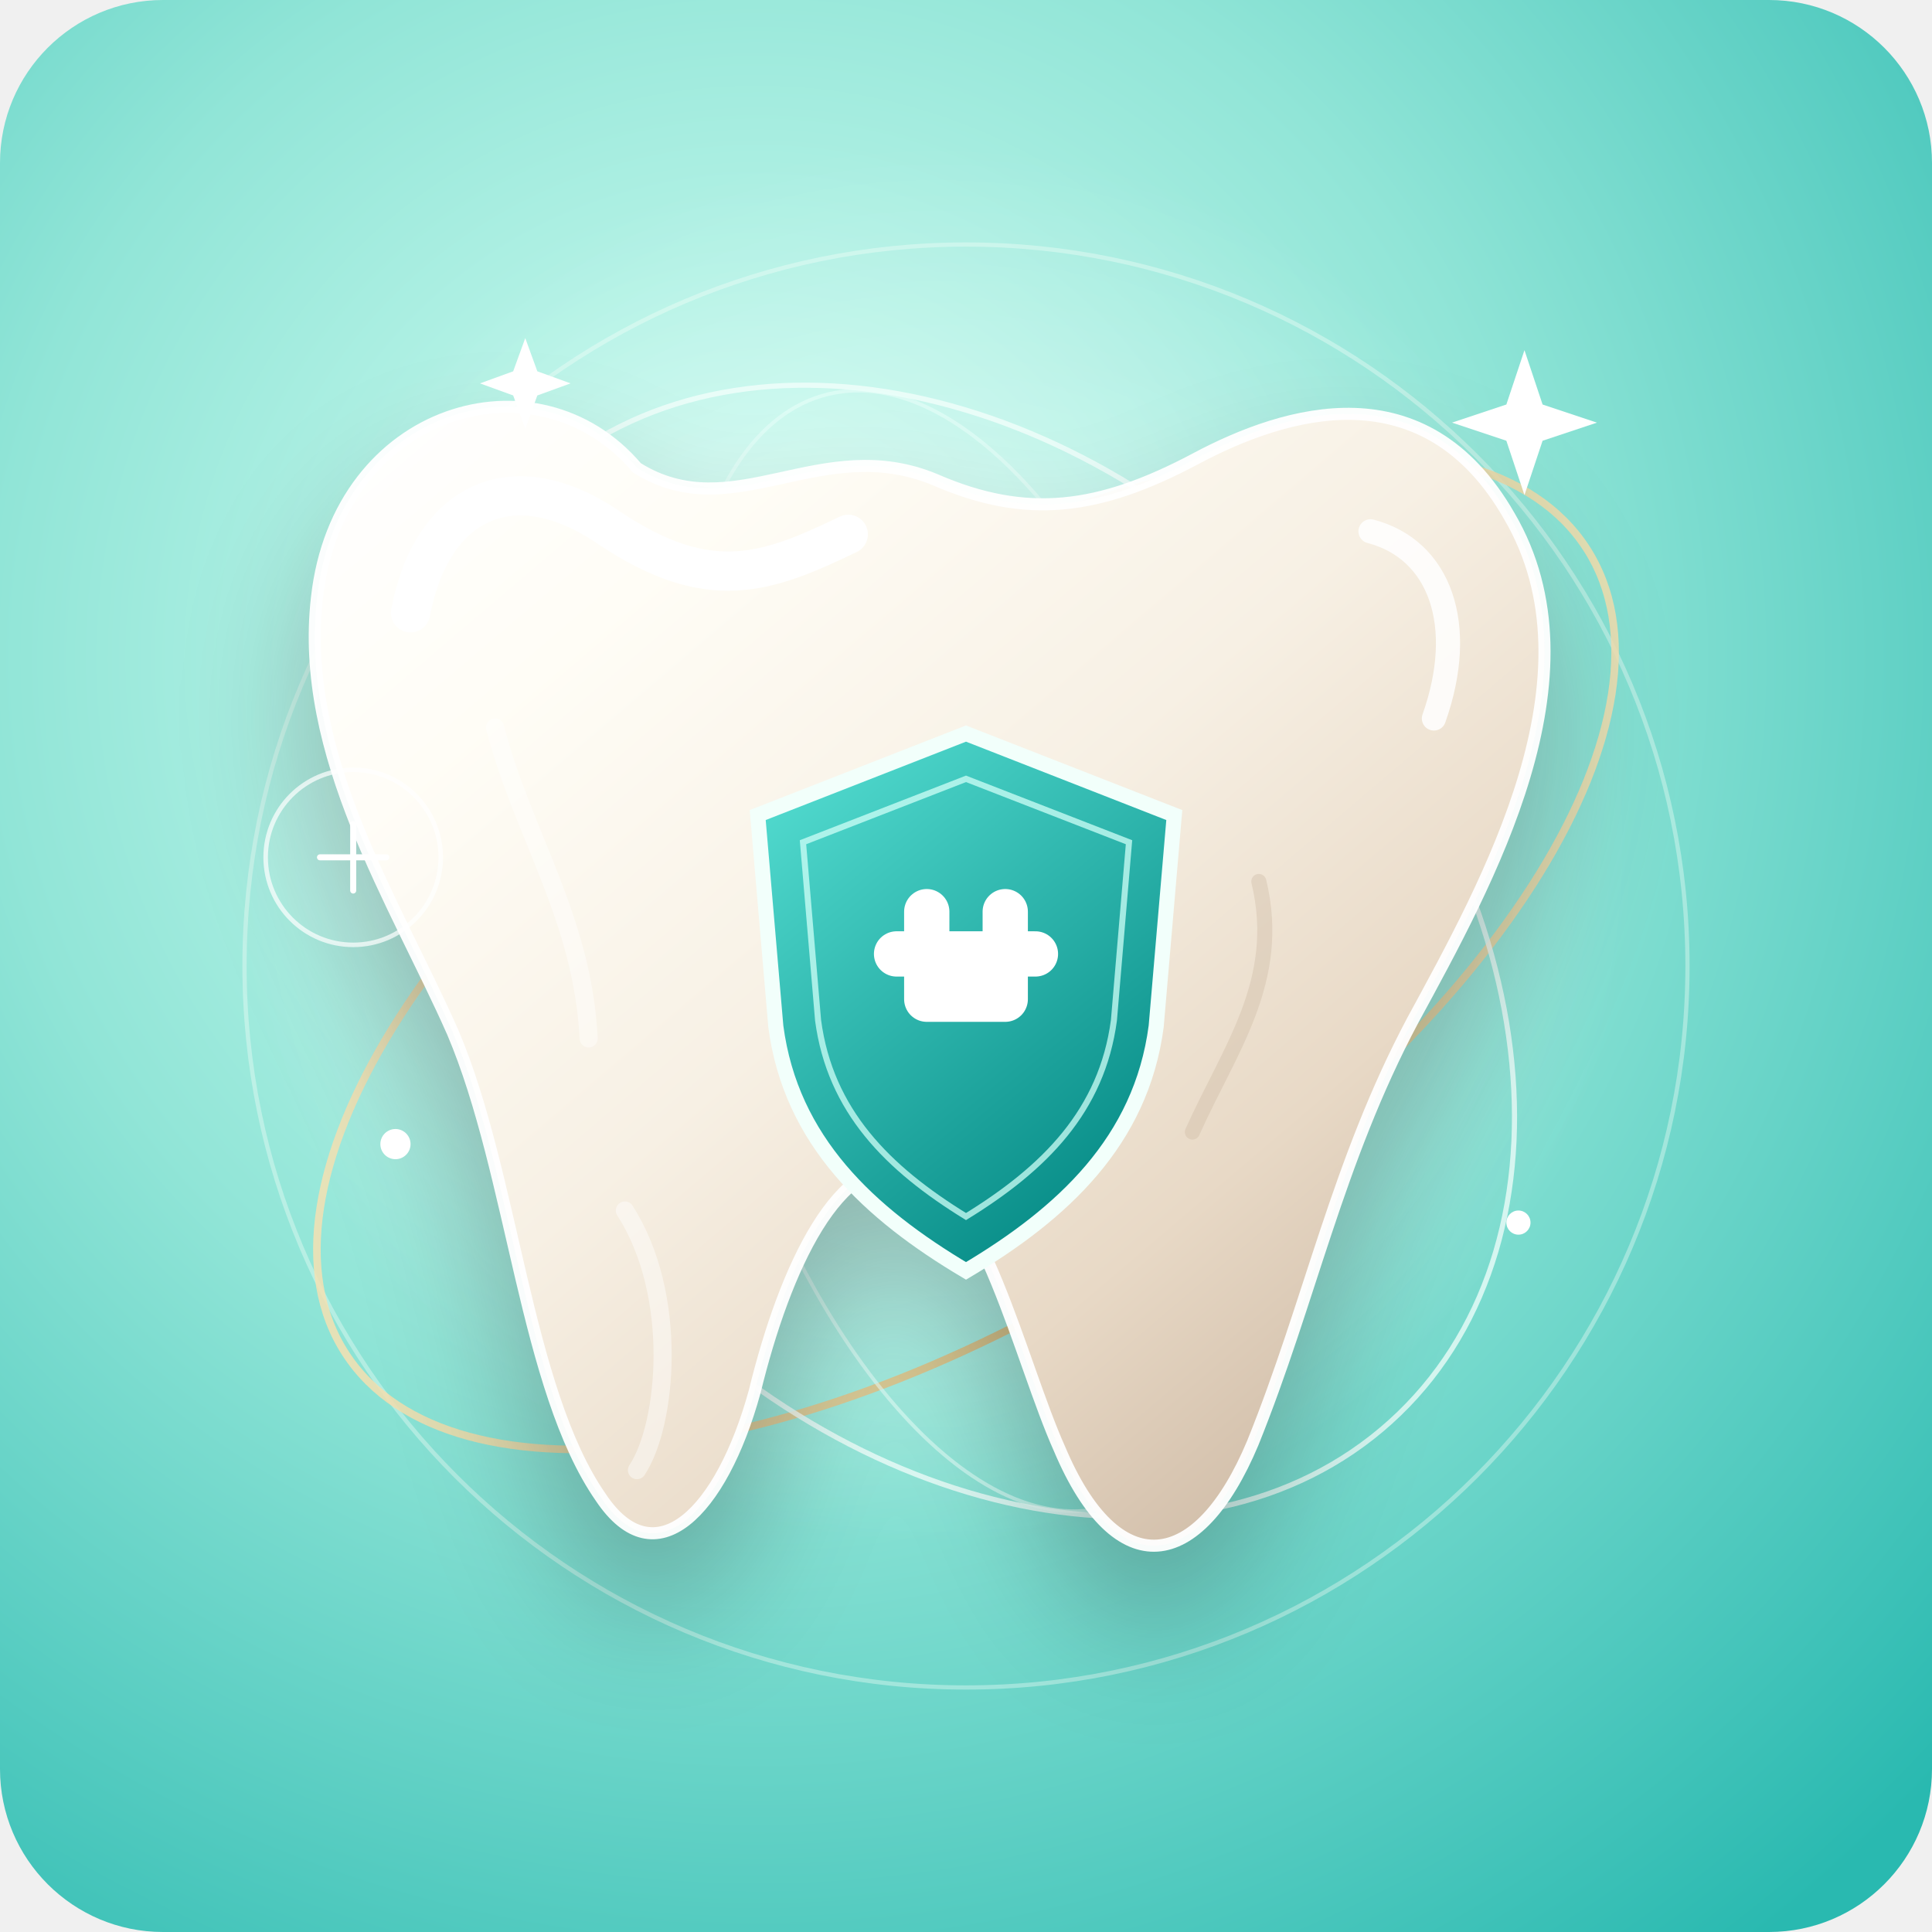
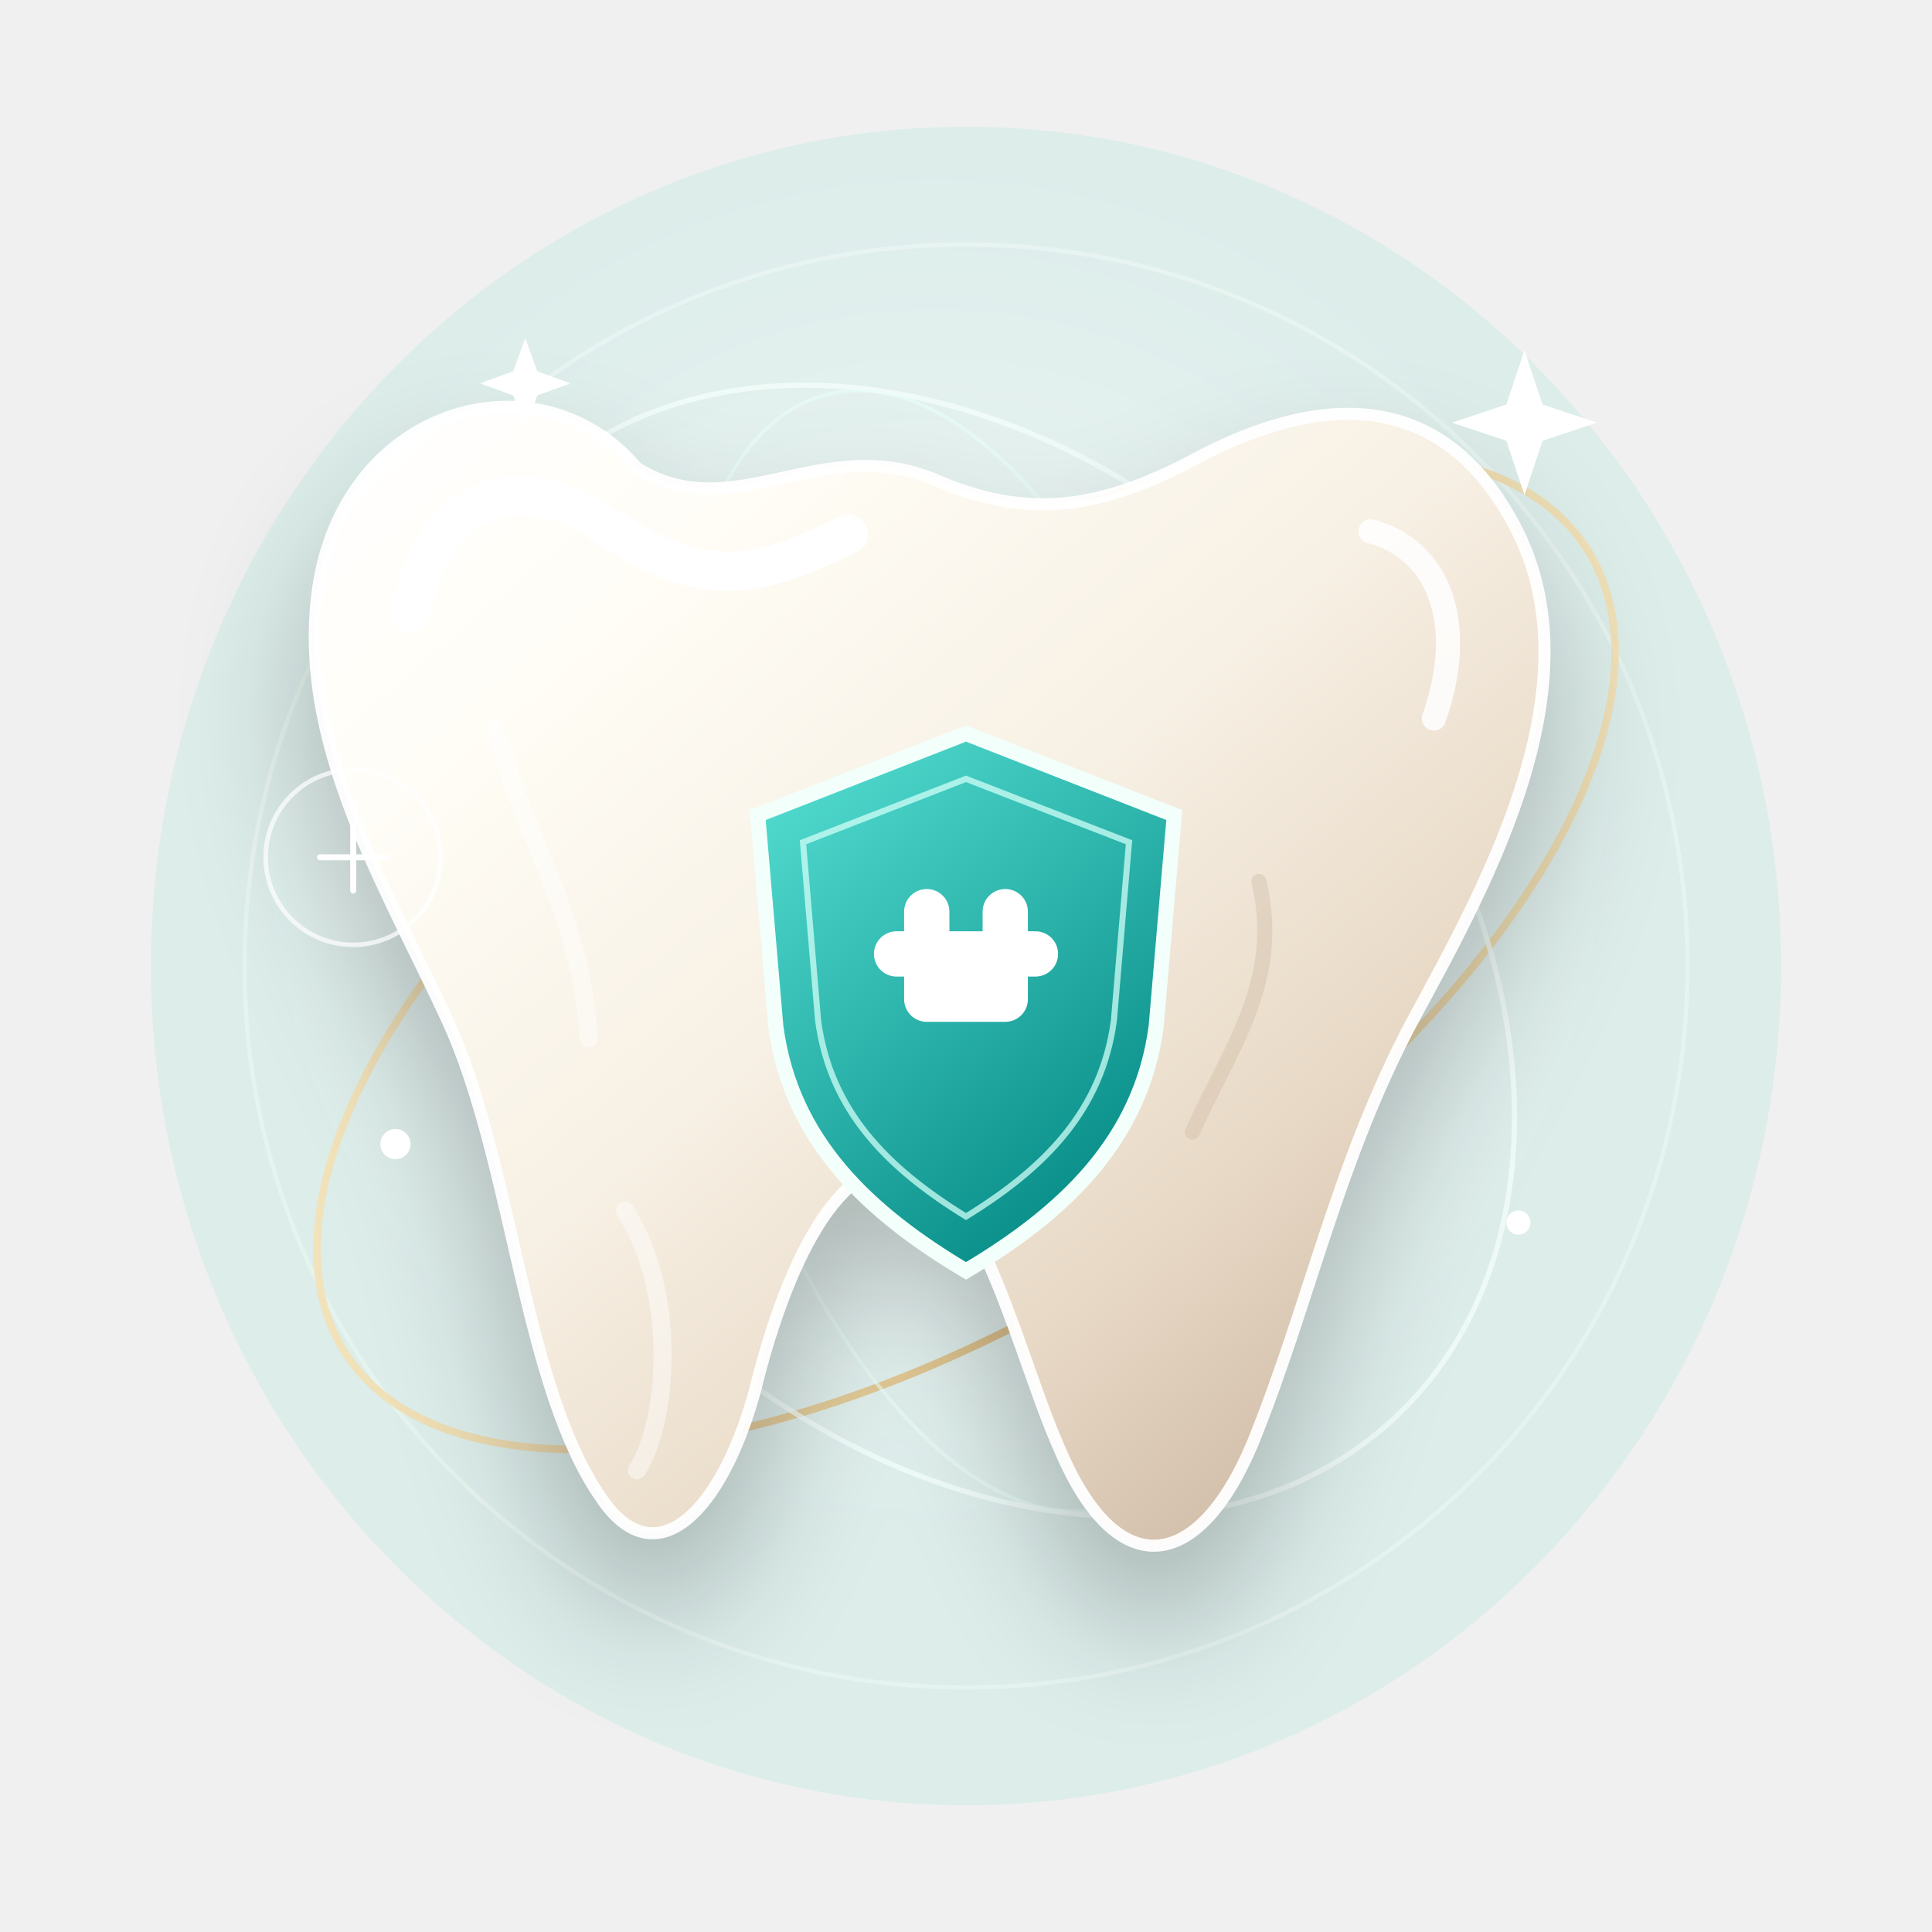
<svg xmlns="http://www.w3.org/2000/svg" viewBox="0 0 640 640" fill="none">
  <defs>
    <radialGradient id="bg" cx="0" cy="0" r="1" gradientTransform="matrix(400 355 -355 400 250 220)" gradientUnits="userSpaceOnUse">
      <stop stop-color="#D7FFF4" />
      <stop offset=".47" stop-color="#91E5D7" />
      <stop offset="1" stop-color="#29B9B0" />
    </radialGradient>
    <radialGradient id="glow">
      <stop stop-color="#fff" stop-opacity=".9" />
      <stop offset="1" stop-color="#fff" stop-opacity="0" />
    </radialGradient>
    <linearGradient id="enamel" x1="142" y1="110" x2="497" y2="527" gradientUnits="userSpaceOnUse">
      <stop stop-color="#fff" />
      <stop offset=".2" stop-color="#FFFDF6" />
      <stop offset=".46" stop-color="#F7F0E4" />
      <stop offset=".7" stop-color="#E8D9C6" />
      <stop offset=".9" stop-color="#CDB9A4" />
      <stop offset="1" stop-color="#A48E7D" />
    </linearGradient>
    <linearGradient id="shield" x1="270" y1="245" x2="384" y2="383" gradientUnits="userSpaceOnUse">
      <stop stop-color="#53DCD0" />
      <stop offset="1" stop-color="#078C87" />
    </linearGradient>
    <linearGradient id="gold" x1="62" y1="150" x2="593" y2="490" gradientUnits="userSpaceOnUse">
      <stop stop-color="#FFF1C9" />
      <stop offset=".5" stop-color="#DDBB7D" />
      <stop offset="1" stop-color="#FFF1C9" />
    </linearGradient>
    <filter id="shadow" x="55" y="40" width="530" height="570" color-interpolation-filters="sRGB" filterUnits="userSpaceOnUse">
      <feGaussianBlur in="SourceAlpha" stdDeviation="21" />
      <feOffset dy="25" />
      <feComponentTransfer>
        <feFuncA type="linear" slope=".24" />
      </feComponentTransfer>
      <feMerge>
        <feMergeNode />
        <feMergeNode in="SourceGraphic" />
      </feMerge>
    </filter>
  </defs>
-   <rect width="640" height="640" rx="54" fill="url(#bg)" />
+   <ellipse cx="320" cy="320" rx="270" ry="278" fill="#8EE3D6" fill-opacity=".2" />
  <circle cx="310" cy="280" r="230" fill="url(#glow)" opacity=".6" />
  <circle cx="320" cy="320" r="239" stroke="#F7FFFA" stroke-opacity=".37" stroke-width="1.4" />
  <ellipse cx="320" cy="315" rx="245" ry="116" transform="rotate(-33 320 315)" stroke="url(#gold)" stroke-width="2.5" opacity=".85" />
  <ellipse cx="320" cy="315" rx="210" ry="155" transform="rotate(48 320 315)" stroke="#F4FFFC" stroke-opacity=".75" stroke-width="1.7" />
  <ellipse cx="320" cy="315" rx="190" ry="88" transform="rotate(76 320 315)" stroke="#E8FFF9" stroke-opacity=".55" stroke-width="1.2" />
  <g filter="url(#shadow)">
    <path d="M211 155C178 116 112 135 105 198C99 250 131 299 150 342C170 389 174 460 199 496C217 523 239 501 250 461C260 420 278 381 302 387C325 393 338 451 351 480C370 525 397 521 415 478C434 431 443 385 468 338C493 292 531 224 500 171C472 122 426 136 396 152C364 169 340 172 310 159C272 143 243 175 211 155Z" fill="url(#enamel)" stroke="#FFFFFF" stroke-opacity=".95" stroke-width="4" />
    <path d="M136 203C143 166 170 153 202 175C235 197 254 190 281 177" stroke="#FFFFFF" stroke-opacity=".98" stroke-width="13" stroke-linecap="round" />
    <path d="M164 241C173 276 193 304 195 344" stroke="#FFFFFF" stroke-opacity=".42" stroke-width="6" stroke-linecap="round" />
    <path d="M454 176C477 182 486 207 475 238" stroke="#FFFFFF" stroke-opacity=".85" stroke-width="8" stroke-linecap="round" />
    <path d="M417 292C425 325 407 348 395 375" stroke="#CBB7A1" stroke-opacity=".36" stroke-width="5" stroke-linecap="round" />
    <path d="M207 401C225 429 221 472 211 487" stroke="#FFFFFF" stroke-opacity=".44" stroke-width="6" stroke-linecap="round" />
  </g>
  <g>
    <path d="M320 243L389 270L383 340C378 378 352 402 320 421C288 402 262 378 257 340L251 270L320 243Z" fill="url(#shield)" stroke="#F2FFFB" stroke-width="5" />
    <path d="M320 258L374 279L369 338C365 368 346 387 320 403C294 387 275 368 271 338L266 279L320 258Z" stroke="#CFFFF7" stroke-opacity=".75" stroke-width="2" />
    <path d="M307 302V331H333V302M297 316H343" stroke="#FFFFFF" stroke-width="15" stroke-linecap="round" stroke-linejoin="round" />
  </g>
  <g fill="#fff">
    <path d="M505 116L511 134L529 140L511 146L505 164L499 146L481 140L499 134Z" />
    <circle cx="131" cy="379" r="5" />
    <circle cx="503" cy="405" r="4" />
    <path d="M174 112L178 123L189 127L178 131L174 142L170 131L159 127L170 123Z" />
  </g>
  <circle cx="117" cy="284" r="29" fill="#fff" fill-opacity=".08" stroke="#fff" stroke-opacity=".7" stroke-width="1.5" />
  <path d="M117 273V295M106 284H128" stroke="#fff" stroke-width="2" stroke-linecap="round" />
</svg>
